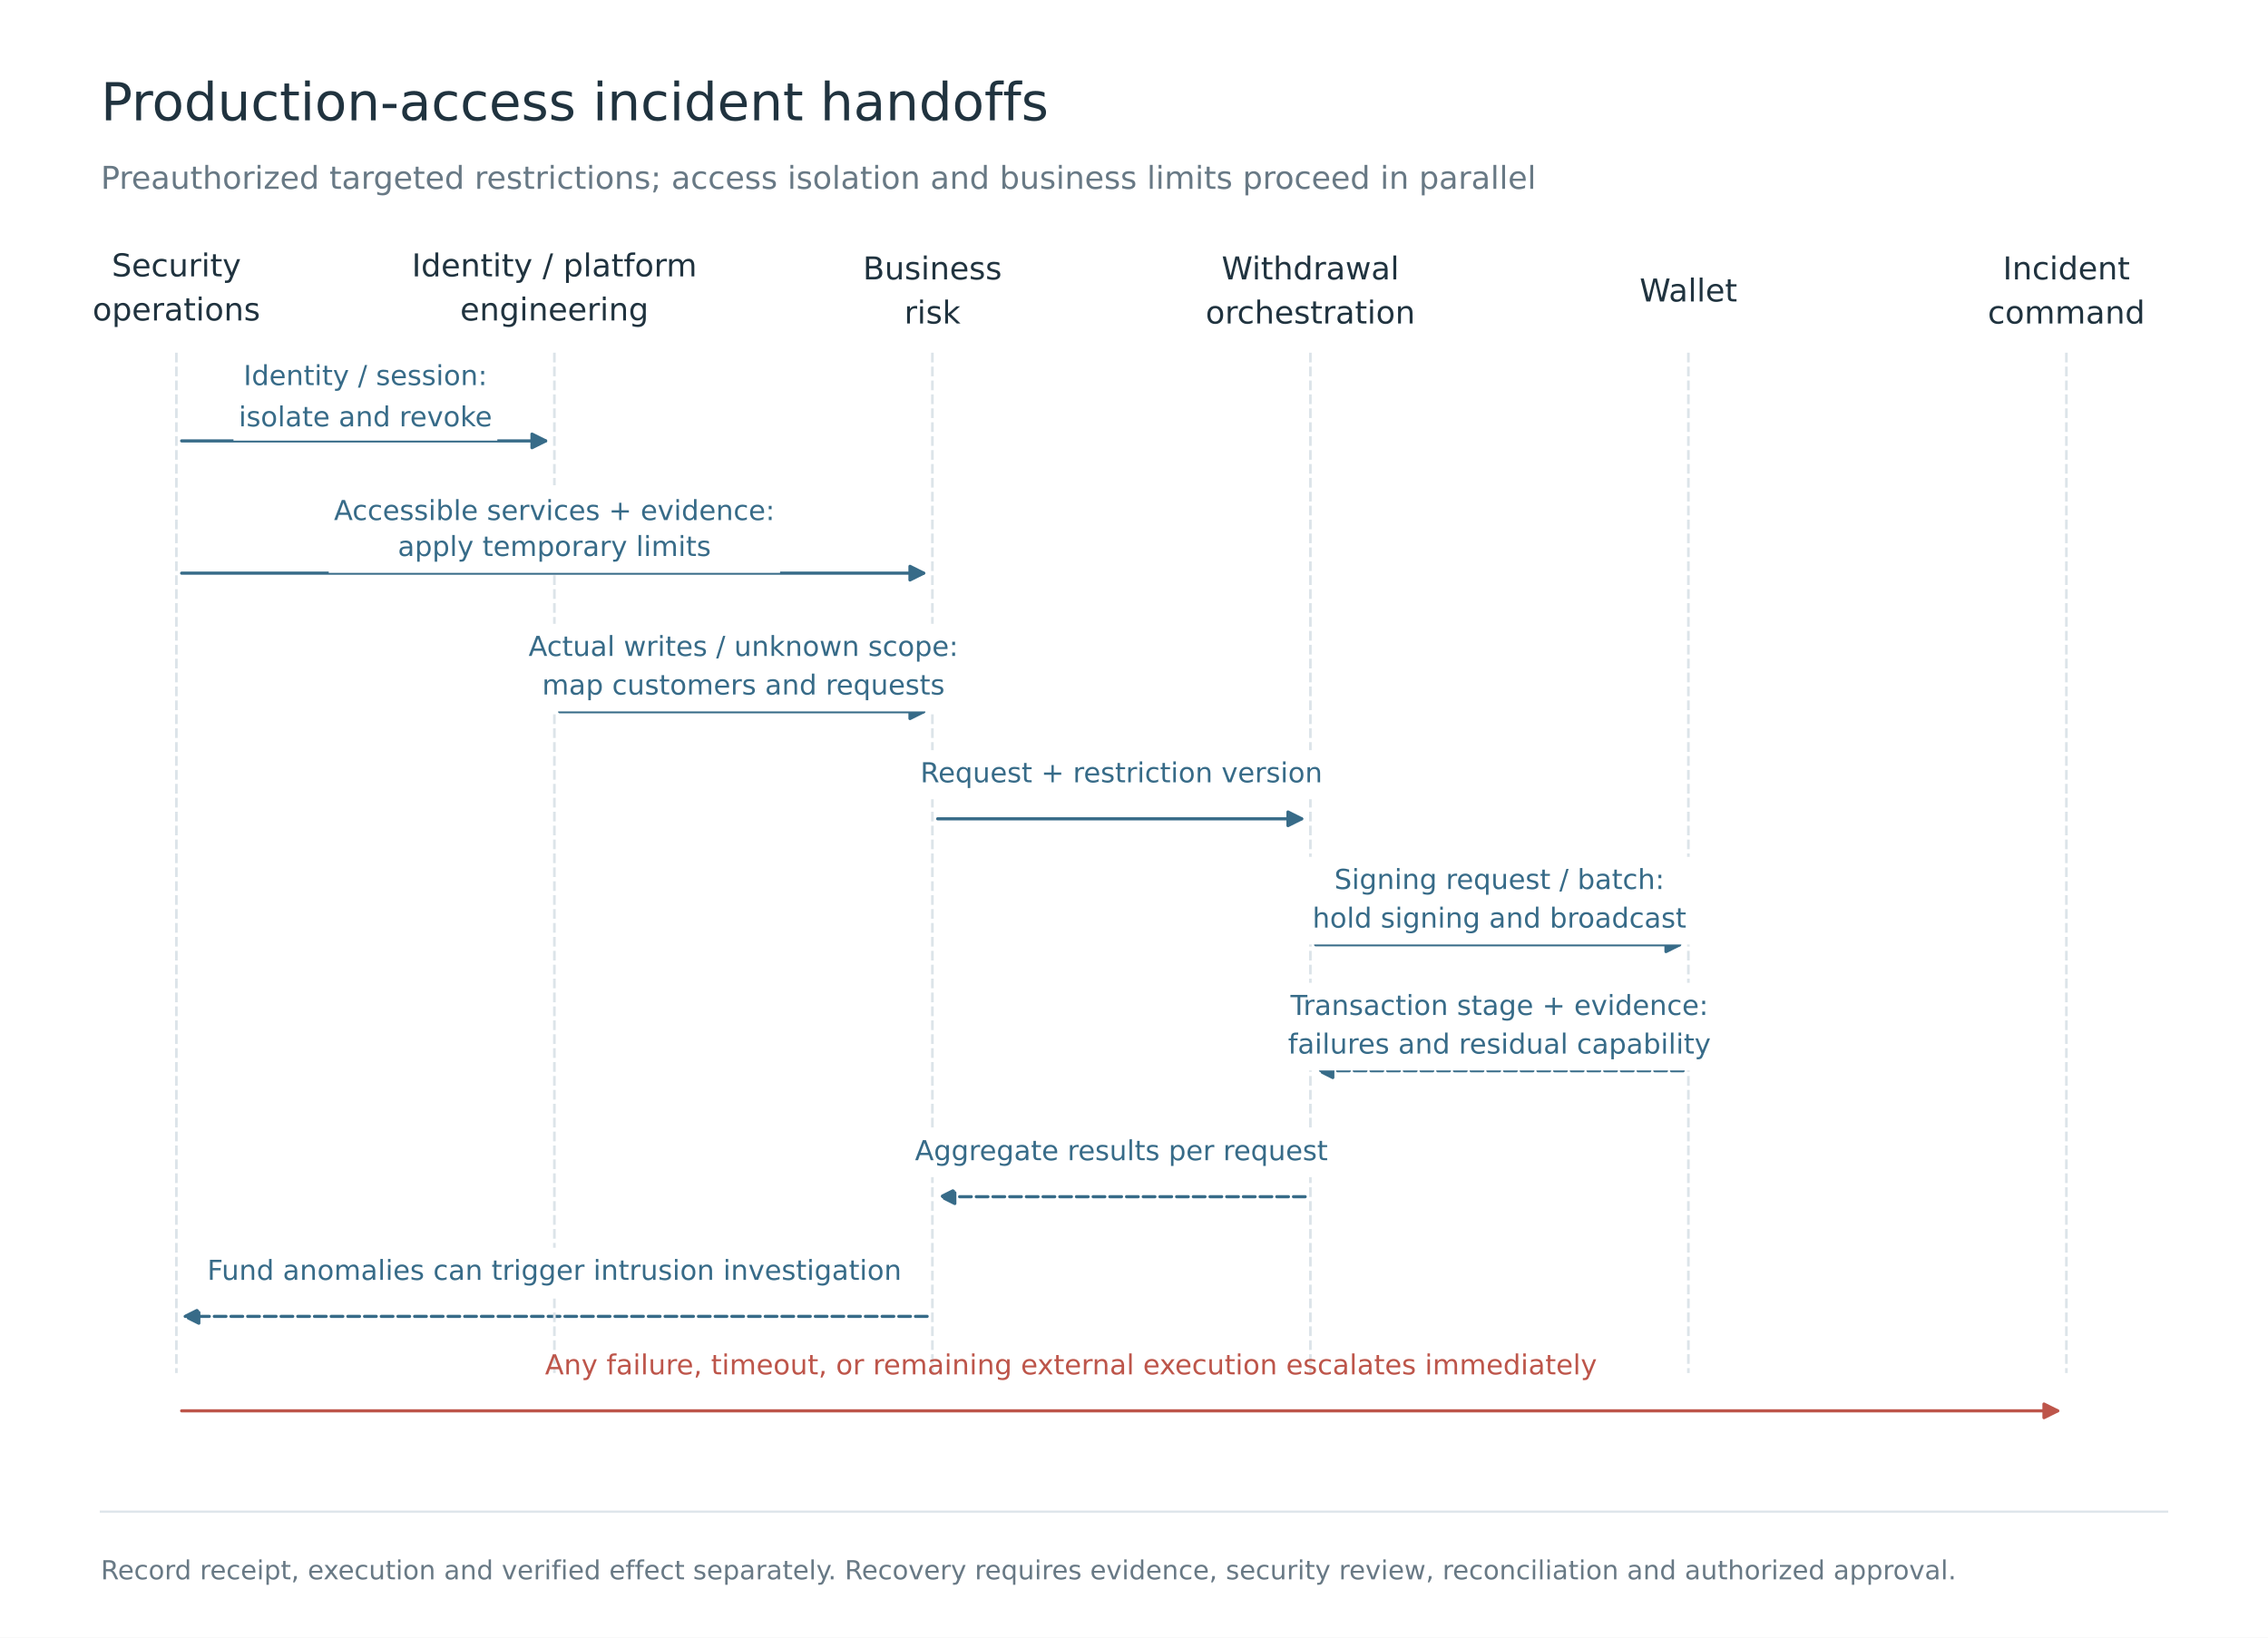
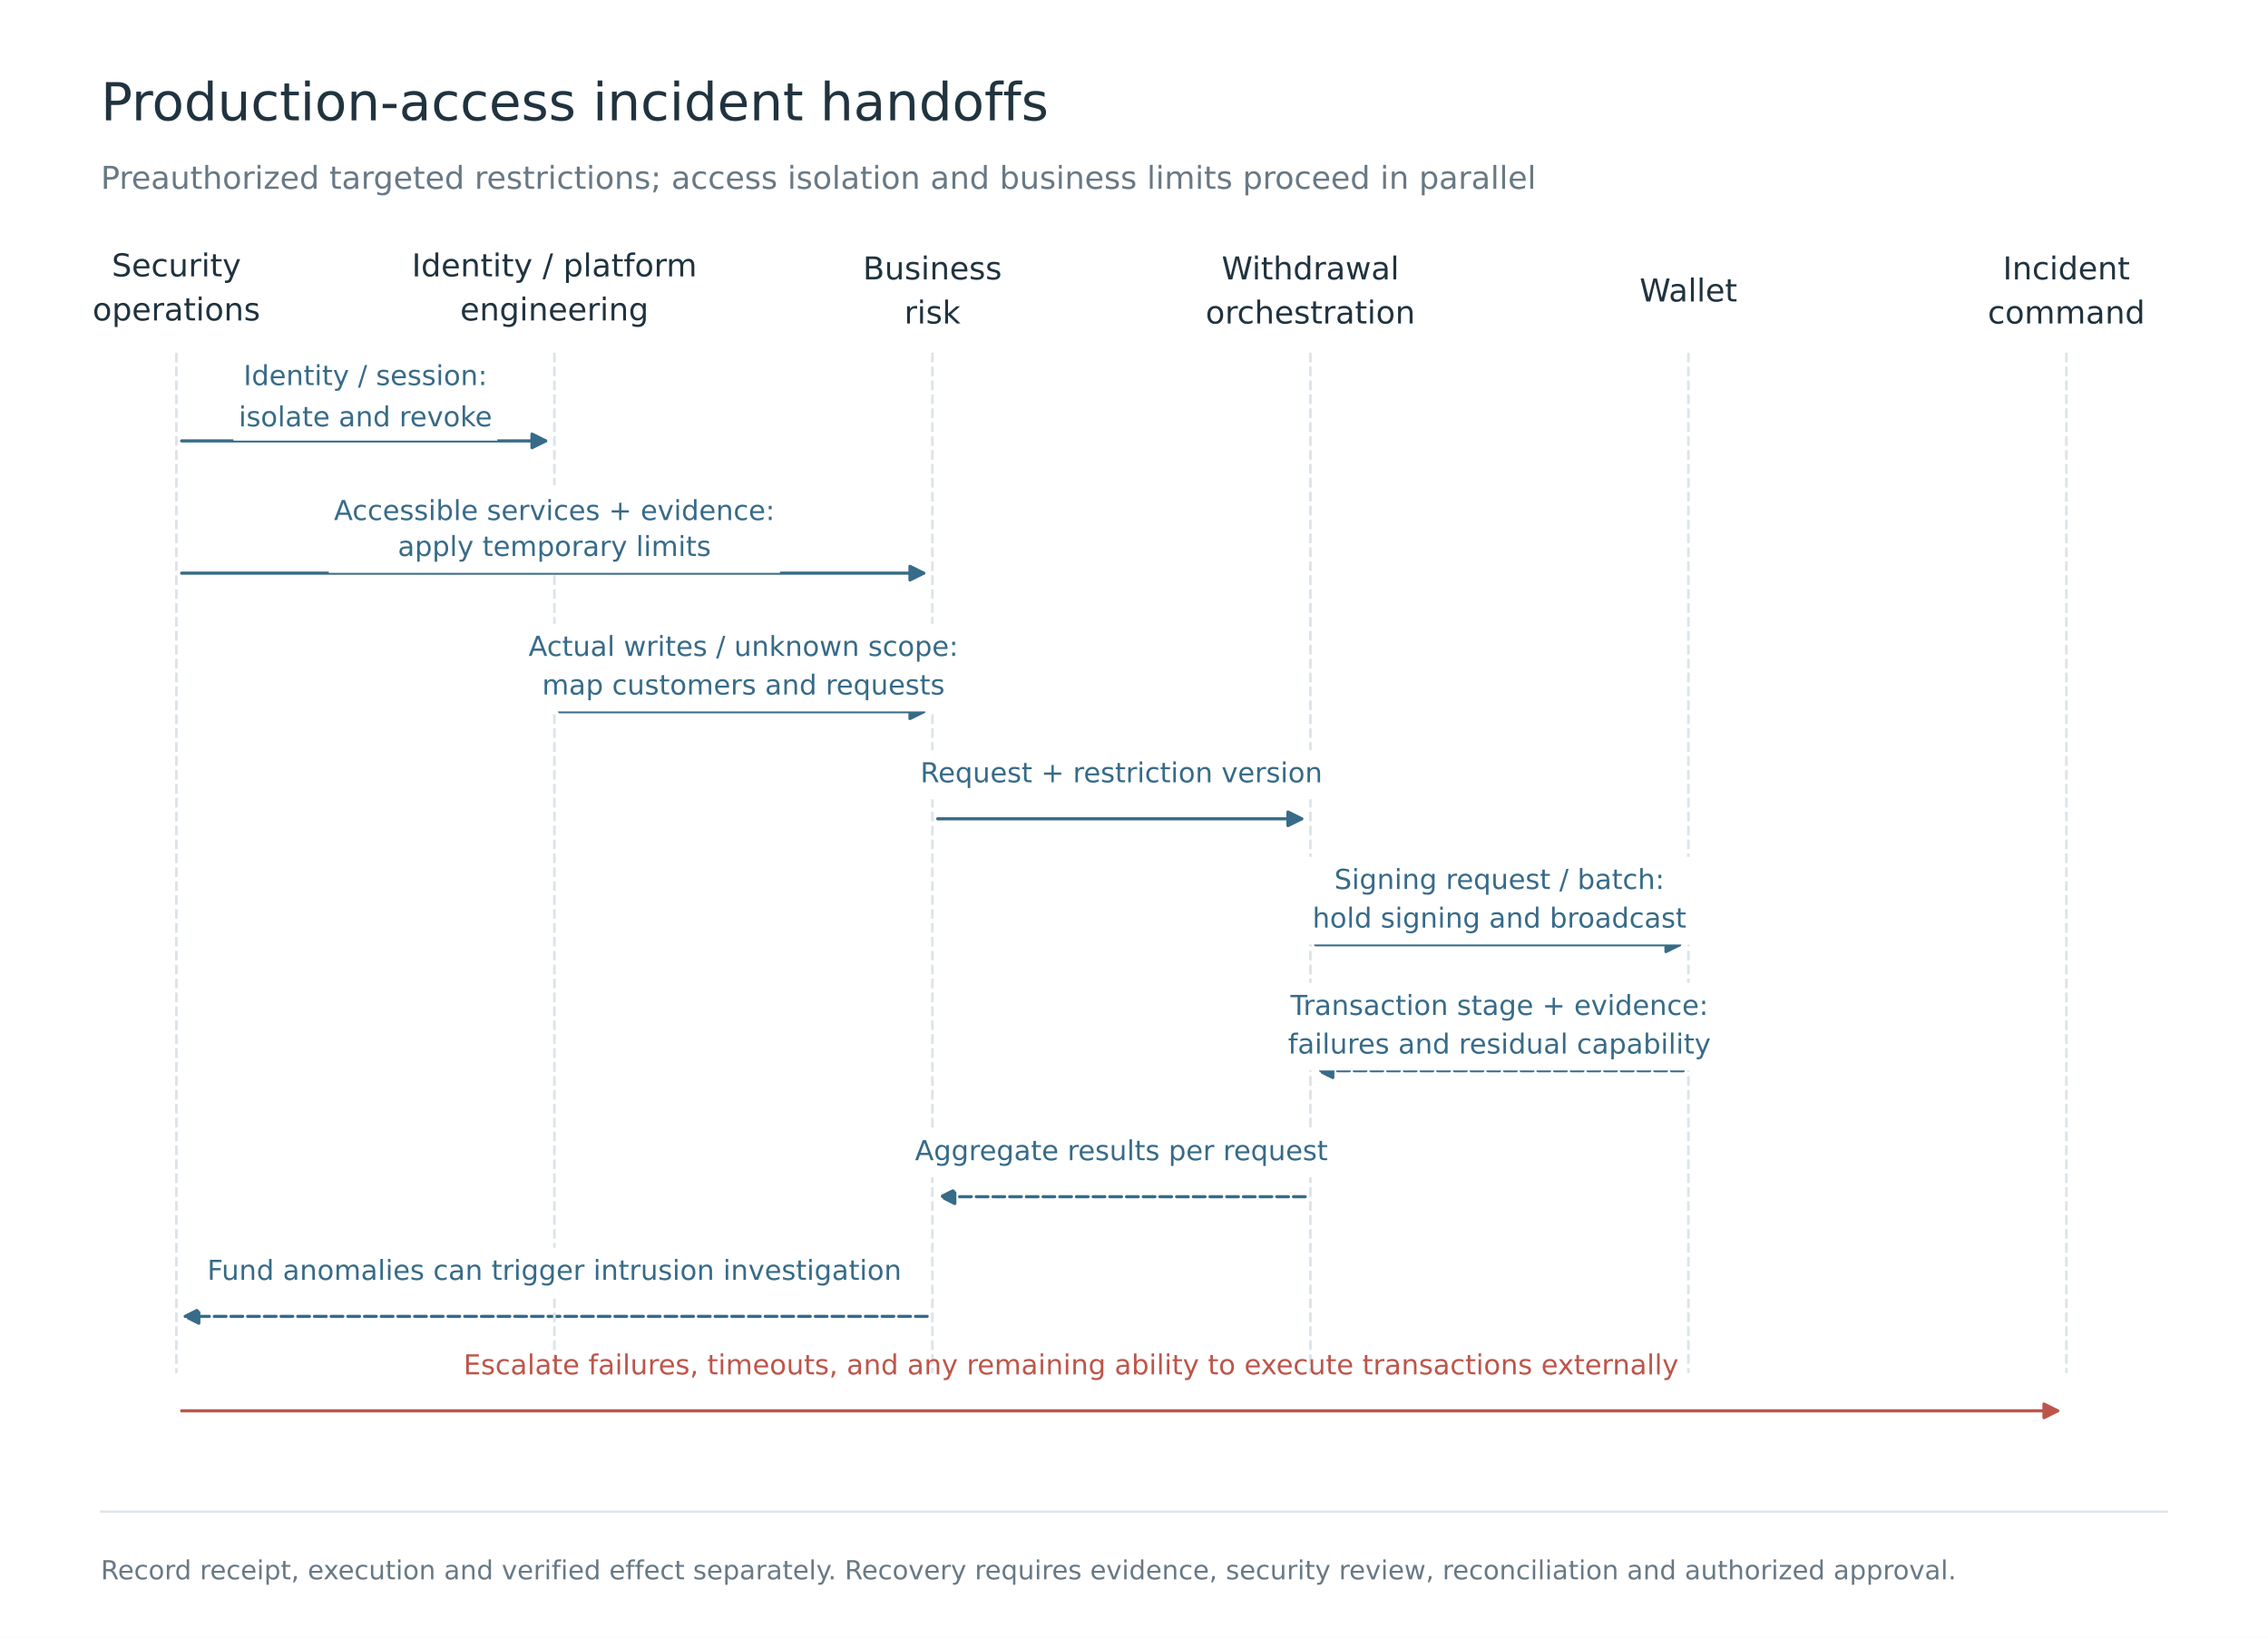
<svg xmlns="http://www.w3.org/2000/svg" width="864pt" height="624pt" viewBox="0 0 864 624" version="1.1">
  <defs>
    <style type="text/css">*{stroke-linejoin: round; stroke-linecap: butt}</style>
  </defs>
  <g id="figure_1">
    <g id="patch_1">
      <path d="M 0 624 L 864 624 L 864 0 L 0 0 z " style="fill: #ffffff" />
    </g>
    <g id="axes_1">
      <g id="patch_2">
-         <path d="M 69.2 168 Q 139.201 168 207.861 168 " clip-path="url(#p28601bdc70)" style="fill: none; stroke: #376b88; stroke-width: 1.2; stroke-linecap: round" />
-         <path d="M 202.661 165.4 L 207.861 168 L 202.661 170.6 z " clip-path="url(#p28601bdc70)" style="fill: #376b88; stroke: #376b88; stroke-width: 1.2; stroke-linecap: round" />
+         <path d="M 69.2 168 Q 139.201 168 207.861 168 " clip-path="url(#pb5ed0cdc1c)" style="fill: none; stroke: #376b88; stroke-width: 1.2; stroke-linecap: round" />
+         <path d="M 202.661 165.4 L 207.861 168 L 202.661 170.6 z " clip-path="url(#pb5ed0cdc1c)" style="fill: #376b88; stroke: #376b88; stroke-width: 1.2; stroke-linecap: round" />
      </g>
      <g id="patch_3">
-         <path d="M 69.2 218.4 Q 211.198 218.4 351.855 218.4 " clip-path="url(#p28601bdc70)" style="fill: none; stroke: #376b88; stroke-width: 1.2; stroke-linecap: round" />
-         <path d="M 346.655 215.8 L 351.855 218.4 L 346.655 221 z " clip-path="url(#p28601bdc70)" style="fill: #376b88; stroke: #376b88; stroke-width: 1.2; stroke-linecap: round" />
+         <path d="M 69.2 218.4 Q 211.198 218.4 351.855 218.4 " clip-path="url(#pb5ed0cdc1c)" style="fill: none; stroke: #376b88; stroke-width: 1.2; stroke-linecap: round" />
+         <path d="M 346.655 215.8 L 351.855 218.4 L 346.655 221 z " clip-path="url(#pb5ed0cdc1c)" style="fill: #376b88; stroke: #376b88; stroke-width: 1.2; stroke-linecap: round" />
      </g>
      <g id="patch_4">
-         <path d="M 213.2 271.2 Q 283.201 271.2 351.861 271.2 " clip-path="url(#p28601bdc70)" style="fill: none; stroke: #376b88; stroke-width: 1.2; stroke-linecap: round" />
-         <path d="M 346.661 268.6 L 351.861 271.2 L 346.661 273.8 z " clip-path="url(#p28601bdc70)" style="fill: #376b88; stroke: #376b88; stroke-width: 1.2; stroke-linecap: round" />
+         <path d="M 213.2 271.2 Q 283.201 271.2 351.861 271.2 " clip-path="url(#pb5ed0cdc1c)" style="fill: none; stroke: #376b88; stroke-width: 1.2; stroke-linecap: round" />
+         <path d="M 346.661 268.6 L 351.861 271.2 L 346.661 273.8 z " clip-path="url(#pb5ed0cdc1c)" style="fill: #376b88; stroke: #376b88; stroke-width: 1.2; stroke-linecap: round" />
      </g>
      <g id="patch_5">
-         <path d="M 357.2 312 Q 427.201 312 495.861 312 " clip-path="url(#p28601bdc70)" style="fill: none; stroke: #376b88; stroke-width: 1.2; stroke-linecap: round" />
-         <path d="M 490.661 309.4 L 495.861 312 L 490.661 314.6 z " clip-path="url(#p28601bdc70)" style="fill: #376b88; stroke: #376b88; stroke-width: 1.2; stroke-linecap: round" />
+         <path d="M 357.2 312 Q 427.201 312 495.861 312 " clip-path="url(#pb5ed0cdc1c)" style="fill: none; stroke: #376b88; stroke-width: 1.2; stroke-linecap: round" />
+         <path d="M 490.661 309.4 L 495.861 312 L 490.661 314.6 z " clip-path="url(#pb5ed0cdc1c)" style="fill: #376b88; stroke: #376b88; stroke-width: 1.2; stroke-linecap: round" />
      </g>
      <g id="patch_6">
-         <path d="M 501.2 360 Q 571.201 360 639.861 360 " clip-path="url(#p28601bdc70)" style="fill: none; stroke: #376b88; stroke-width: 1.2; stroke-linecap: round" />
-         <path d="M 634.661 357.4 L 639.861 360 L 634.661 362.6 z " clip-path="url(#p28601bdc70)" style="fill: #376b88; stroke: #376b88; stroke-width: 1.2; stroke-linecap: round" />
+         <path d="M 501.2 360 Q 571.201 360 639.861 360 " clip-path="url(#pb5ed0cdc1c)" style="fill: none; stroke: #376b88; stroke-width: 1.2; stroke-linecap: round" />
+         <path d="M 634.661 357.4 L 639.861 360 L 634.661 362.6 z " clip-path="url(#pb5ed0cdc1c)" style="fill: #376b88; stroke: #376b88; stroke-width: 1.2; stroke-linecap: round" />
      </g>
      <g id="patch_7">
-         <path d="M 641.2 408 Q 571.199 408 502.539 408 " clip-path="url(#p28601bdc70)" style="fill: none; stroke-dasharray: 4.44,1.92; stroke-dashoffset: 0; stroke: #376b88; stroke-width: 1.2; stroke-linecap: round" />
-         <path d="M 507.739 410.6 L 502.539 408 L 507.739 405.4 z " clip-path="url(#p28601bdc70)" style="fill: #376b88; stroke-dasharray: 4.44,1.92; stroke-dashoffset: 0; stroke: #376b88; stroke-width: 1.2; stroke-linecap: round" />
+         <path d="M 641.2 408 Q 571.199 408 502.539 408 " clip-path="url(#pb5ed0cdc1c)" style="fill: none; stroke-dasharray: 4.44,1.92; stroke-dashoffset: 0; stroke: #376b88; stroke-width: 1.2; stroke-linecap: round" />
+         <path d="M 507.739 410.6 L 502.539 408 L 507.739 405.4 z " clip-path="url(#pb5ed0cdc1c)" style="fill: #376b88; stroke-dasharray: 4.44,1.92; stroke-dashoffset: 0; stroke: #376b88; stroke-width: 1.2; stroke-linecap: round" />
      </g>
      <g id="patch_8">
-         <path d="M 497.2 456 Q 427.199 456 358.539 456 " clip-path="url(#p28601bdc70)" style="fill: none; stroke-dasharray: 4.44,1.92; stroke-dashoffset: 0; stroke: #376b88; stroke-width: 1.2; stroke-linecap: round" />
-         <path d="M 363.739 458.6 L 358.539 456 L 363.739 453.4 z " clip-path="url(#p28601bdc70)" style="fill: #376b88; stroke-dasharray: 4.44,1.92; stroke-dashoffset: 0; stroke: #376b88; stroke-width: 1.2; stroke-linecap: round" />
+         <path d="M 497.2 456 Q 427.199 456 358.539 456 " clip-path="url(#pb5ed0cdc1c)" style="fill: none; stroke-dasharray: 4.44,1.92; stroke-dashoffset: 0; stroke: #376b88; stroke-width: 1.2; stroke-linecap: round" />
+         <path d="M 363.739 458.6 L 358.539 456 L 363.739 453.4 z " clip-path="url(#pb5ed0cdc1c)" style="fill: #376b88; stroke-dasharray: 4.44,1.92; stroke-dashoffset: 0; stroke: #376b88; stroke-width: 1.2; stroke-linecap: round" />
      </g>
      <g id="patch_9">
-         <path d="M 353.2 501.6 Q 211.202 501.6 70.545 501.6 " clip-path="url(#p28601bdc70)" style="fill: none; stroke-dasharray: 4.44,1.92; stroke-dashoffset: 0; stroke: #376b88; stroke-width: 1.2; stroke-linecap: round" />
-         <path d="M 75.745 504.2 L 70.545 501.6 L 75.745 499 z " clip-path="url(#p28601bdc70)" style="fill: #376b88; stroke-dasharray: 4.44,1.92; stroke-dashoffset: 0; stroke: #376b88; stroke-width: 1.2; stroke-linecap: round" />
+         <path d="M 353.2 501.6 Q 211.202 501.6 70.545 501.6 " clip-path="url(#pb5ed0cdc1c)" style="fill: none; stroke-dasharray: 4.44,1.92; stroke-dashoffset: 0; stroke: #376b88; stroke-width: 1.2; stroke-linecap: round" />
+         <path d="M 75.745 504.2 L 70.545 501.6 L 75.745 499 z " clip-path="url(#pb5ed0cdc1c)" style="fill: #376b88; stroke-dasharray: 4.44,1.92; stroke-dashoffset: 0; stroke: #376b88; stroke-width: 1.2; stroke-linecap: round" />
      </g>
      <g id="patch_10">
-         <path d="M 69.202 537.6 Q 427.2 537.6 783.856 537.6 " clip-path="url(#p28601bdc70)" style="fill: none; stroke: #bd554a; stroke-width: 1.2; stroke-linecap: round" />
-         <path d="M 778.656 535 L 783.856 537.6 L 778.656 540.2 z " clip-path="url(#p28601bdc70)" style="fill: #bd554a; stroke: #bd554a; stroke-width: 1.2; stroke-linecap: round" />
+         <path d="M 69.202 537.6 Q 427.2 537.6 783.856 537.6 " clip-path="url(#pb5ed0cdc1c)" style="fill: none; stroke: #bd554a; stroke-width: 1.2; stroke-linecap: round" />
+         <path d="M 778.656 535 L 783.856 537.6 L 778.656 540.2 z " clip-path="url(#pb5ed0cdc1c)" style="fill: #bd554a; stroke: #bd554a; stroke-width: 1.2; stroke-linecap: round" />
      </g>
      <g id="line2d_1">
-         <path d="M 67.2 134.4 L 67.2 523.2 " clip-path="url(#p28601bdc70)" style="fill: none; stroke-dasharray: 3.7,1.6; stroke-dashoffset: 0; stroke: #dce4e9" />
+         <path d="M 67.2 134.4 L 67.2 523.2 " clip-path="url(#pb5ed0cdc1c)" style="fill: none; stroke-dasharray: 3.7,1.6; stroke-dashoffset: 0; stroke: #dce4e9" />
      </g>
      <g id="line2d_2">
-         <path d="M 211.2 134.4 L 211.2 523.2 " clip-path="url(#p28601bdc70)" style="fill: none; stroke-dasharray: 3.7,1.6; stroke-dashoffset: 0; stroke: #dce4e9" />
+         <path d="M 211.2 134.4 L 211.2 523.2 " clip-path="url(#pb5ed0cdc1c)" style="fill: none; stroke-dasharray: 3.7,1.6; stroke-dashoffset: 0; stroke: #dce4e9" />
      </g>
      <g id="line2d_3">
-         <path d="M 355.2 134.4 L 355.2 523.2 " clip-path="url(#p28601bdc70)" style="fill: none; stroke-dasharray: 3.7,1.6; stroke-dashoffset: 0; stroke: #dce4e9" />
+         <path d="M 355.2 134.4 L 355.2 523.2 " clip-path="url(#pb5ed0cdc1c)" style="fill: none; stroke-dasharray: 3.7,1.6; stroke-dashoffset: 0; stroke: #dce4e9" />
      </g>
      <g id="line2d_4">
-         <path d="M 499.2 134.4 L 499.2 523.2 " clip-path="url(#p28601bdc70)" style="fill: none; stroke-dasharray: 3.7,1.6; stroke-dashoffset: 0; stroke: #dce4e9" />
+         <path d="M 499.2 134.4 L 499.2 523.2 " clip-path="url(#pb5ed0cdc1c)" style="fill: none; stroke-dasharray: 3.7,1.6; stroke-dashoffset: 0; stroke: #dce4e9" />
      </g>
      <g id="line2d_5">
-         <path d="M 643.2 134.4 L 643.2 523.2 " clip-path="url(#p28601bdc70)" style="fill: none; stroke-dasharray: 3.7,1.6; stroke-dashoffset: 0; stroke: #dce4e9" />
+         <path d="M 643.2 134.4 L 643.2 523.2 " clip-path="url(#pb5ed0cdc1c)" style="fill: none; stroke-dasharray: 3.7,1.6; stroke-dashoffset: 0; stroke: #dce4e9" />
      </g>
      <g id="line2d_6">
-         <path d="M 787.2 134.4 L 787.2 523.2 " clip-path="url(#p28601bdc70)" style="fill: none; stroke-dasharray: 3.7,1.6; stroke-dashoffset: 0; stroke: #dce4e9" />
+         <path d="M 787.2 134.4 L 787.2 523.2 " clip-path="url(#pb5ed0cdc1c)" style="fill: none; stroke-dasharray: 3.7,1.6; stroke-dashoffset: 0; stroke: #dce4e9" />
      </g>
      <g id="line2d_7">
-         <path d="M 38.4 576 L 825.6 576 " clip-path="url(#p28601bdc70)" style="fill: none; stroke: #dce4e9; stroke-width: 0.8; stroke-linecap: square" />
+         <path d="M 38.4 576 L 825.6 576 " clip-path="url(#pb5ed0cdc1c)" style="fill: none; stroke: #dce4e9; stroke-width: 0.8; stroke-linecap: square" />
      </g>
      <g id="text_1">
        <text style="font-size: 20px; font-family: 'DejaVu Sans'; text-anchor: start; fill: #20333f" x="38.4" y="45.856" transform="rotate(-0 38.4 45.85625)">Production-access incident handoffs</text>
      </g>
      <g id="text_2">
        <text style="font-size: 12px; font-family: 'DejaVu Sans'; text-anchor: start; fill: #687985" x="38.4" y="71.951" transform="rotate(-0 38.4 71.95125)">Preauthorized targeted restrictions; access isolation and business limits proceed in parallel</text>
      </g>
      <g id="text_3">
        <text style="font-size: 12px; font-family: 'DejaVu Sans'; fill: #20333f" transform="translate(42.56063 105.3113)">Security</text>
        <text style="font-size: 12px; font-family: 'DejaVu Sans'; fill: #20333f" transform="translate(35.26594 122.1112)">operations</text>
      </g>
      <g id="text_4">
        <text style="font-size: 12px; font-family: 'DejaVu Sans'; fill: #20333f" transform="translate(156.8747 105.3113)">Identity / platform</text>
        <text style="font-size: 12px; font-family: 'DejaVu Sans'; fill: #20333f" transform="translate(175.2984 122.1112)">engineering</text>
      </g>
      <g id="text_5">
        <text style="font-size: 12px; font-family: 'DejaVu Sans'; fill: #20333f" transform="translate(328.7428 106.4737)">Business</text>
        <text style="font-size: 12px; font-family: 'DejaVu Sans'; fill: #20333f" transform="translate(344.4666 123.2738)">risk</text>
      </g>
      <g id="text_6">
        <text style="font-size: 12px; font-family: 'DejaVu Sans'; fill: #20333f" transform="translate(465.375 106.4737)">Withdrawal</text>
        <text style="font-size: 12px; font-family: 'DejaVu Sans'; fill: #20333f" transform="translate(459.2869 123.2738)">orchestration</text>
      </g>
      <g id="text_7">
        <text style="font-size: 12px; font-family: 'DejaVu Sans'; text-anchor: middle; fill: #20333f" x="643.2" y="114.874" transform="rotate(-0 643.2 114.8738)">Wallet</text>
      </g>
      <g id="text_8">
        <text style="font-size: 12px; font-family: 'DejaVu Sans'; fill: #20333f" transform="translate(763.0059 106.4737)">Incident</text>
        <text style="font-size: 12px; font-family: 'DejaVu Sans'; fill: #20333f" transform="translate(757.2525 123.2738)">command</text>
      </g>
      <g id="text_9">
        <g id="patch_11">
          <path d="M 88.944 167.895 L 189.456 167.895 L 189.456 134.505 L 88.944 134.505 z " style="fill: #ffffff" />
        </g>
        <text style="font-size: 10.5px; font-family: 'DejaVu Sans'; fill: #376b88" transform="translate(92.77113 146.7473)">Identity / session:</text>
        <text style="font-size: 10.5px; font-family: 'DejaVu Sans'; fill: #376b88" transform="translate(90.93937 162.4645)">isolate and revoke</text>
      </g>
      <g id="text_10">
        <g id="patch_12">
          <path d="M 125.233 218.295 L 297.167 218.295 L 297.167 184.905 L 125.233 184.905 z " style="fill: #ffffff" />
        </g>
        <text style="font-size: 10.5px; font-family: 'DejaVu Sans'; fill: #376b88" transform="translate(127.2279 198.1645)">Accessible services + evidence:</text>
        <text style="font-size: 10.5px; font-family: 'DejaVu Sans'; fill: #376b88" transform="translate(151.5428 211.8473)">apply temporary limits</text>
      </g>
      <g id="text_11">
        <g id="patch_13">
          <path d="M 199.361 271.095 L 367.039 271.095 L 367.039 237.705 L 199.361 237.705 z " style="fill: #ffffff" />
        </g>
        <text style="font-size: 10.5px; font-family: 'DejaVu Sans'; fill: #376b88" transform="translate(201.3558 249.9473)">Actual writes / unknown scope:</text>
        <text style="font-size: 10.5px; font-family: 'DejaVu Sans'; fill: #376b88" transform="translate(206.5049 264.6473)">map customers and requests</text>
      </g>
      <g id="text_12">
        <g id="patch_14">
          <path d="M 348.619 304.545 L 505.781 304.545 L 505.781 285.855 L 348.619 285.855 z " style="fill: #ffffff" />
        </g>
        <text style="font-size: 10.5px; font-family: 'DejaVu Sans'; text-anchor: middle; fill: #376b88" x="427.2" y="298.097" transform="rotate(-0 427.2 298.0973)">Request + restriction version</text>
      </g>
      <g id="text_13">
        <g id="patch_15">
          <path d="M 497.984 359.895 L 644.416 359.895 L 644.416 326.505 L 497.984 326.505 z " style="fill: #ffffff" />
        </g>
        <text style="font-size: 10.5px; font-family: 'DejaVu Sans'; fill: #376b88" transform="translate(508.3083 338.7473)">Signing request / batch:</text>
        <text style="font-size: 10.5px; font-family: 'DejaVu Sans'; fill: #376b88" transform="translate(499.9788 353.4473)">hold signing and broadcast</text>
      </g>
      <g id="text_14">
        <g id="patch_16">
          <path d="M 488.674 407.895 L 653.726 407.895 L 653.726 374.505 L 488.674 374.505 z " style="fill: #ffffff" />
        </g>
        <text style="font-size: 10.5px; font-family: 'DejaVu Sans'; fill: #376b88" transform="translate(491.6166 386.7473)">Transaction stage + evidence:</text>
        <text style="font-size: 10.5px; font-family: 'DejaVu Sans'; fill: #376b88" transform="translate(490.6691 401.4473)">failures and residual capability</text>
      </g>
      <g id="text_15">
        <g id="patch_17">
          <path d="M 346.566 448.545 L 507.834 448.545 L 507.834 429.855 L 346.566 429.855 z " style="fill: #ffffff" />
        </g>
        <text style="font-size: 10.5px; font-family: 'DejaVu Sans'; text-anchor: middle; fill: #376b88" x="427.2" y="442.097" transform="rotate(-0 427.2 442.0973)">Aggregate results per request</text>
      </g>
      <g id="text_16">
        <g id="patch_18">
          <path d="M 76.968 494.145 L 345.432 494.145 L 345.432 475.455 L 76.968 475.455 z " style="fill: #ffffff" />
        </g>
        <text style="font-size: 10.5px; font-family: 'DejaVu Sans'; text-anchor: middle; fill: #376b88" x="211.2" y="487.697" transform="rotate(-0 211.2 487.6973)">Fund anomalies can trigger intrusion investigation</text>
      </g>
      <g id="text_17">
-         <text style="font-size: 10.5px; font-family: 'DejaVu Sans'; text-anchor: middle; fill: #bd554a" x="408" y="523.697" transform="rotate(-0 408 523.6973)">Any failure, timeout, or remaining external execution escalates immediately</text>
+         <text style="font-size: 10.5px; font-family: 'DejaVu Sans'; text-anchor: middle; fill: #bd554a" x="408" y="523.697" transform="rotate(-0 408 523.6973)">Escalate failures, timeouts, and any remaining ability to execute transactions externally</text>
      </g>
      <g id="text_18">
        <text style="font-size: 10px; font-family: 'DejaVu Sans'; text-anchor: start; fill: #687985" x="38.4" y="601.799" transform="rotate(-0 38.4 601.7994)">Record receipt, execution and verified effect separately. Recovery requires evidence, security review, reconciliation and authorized approval.</text>
      </g>
    </g>
  </g>
  <defs>
-     <clipPath id="p28601bdc70">
+     <clipPath id="pb5ed0cdc1c">
      <rect x="0" y="0" width="864" height="624" />
    </clipPath>
  </defs>
</svg>
